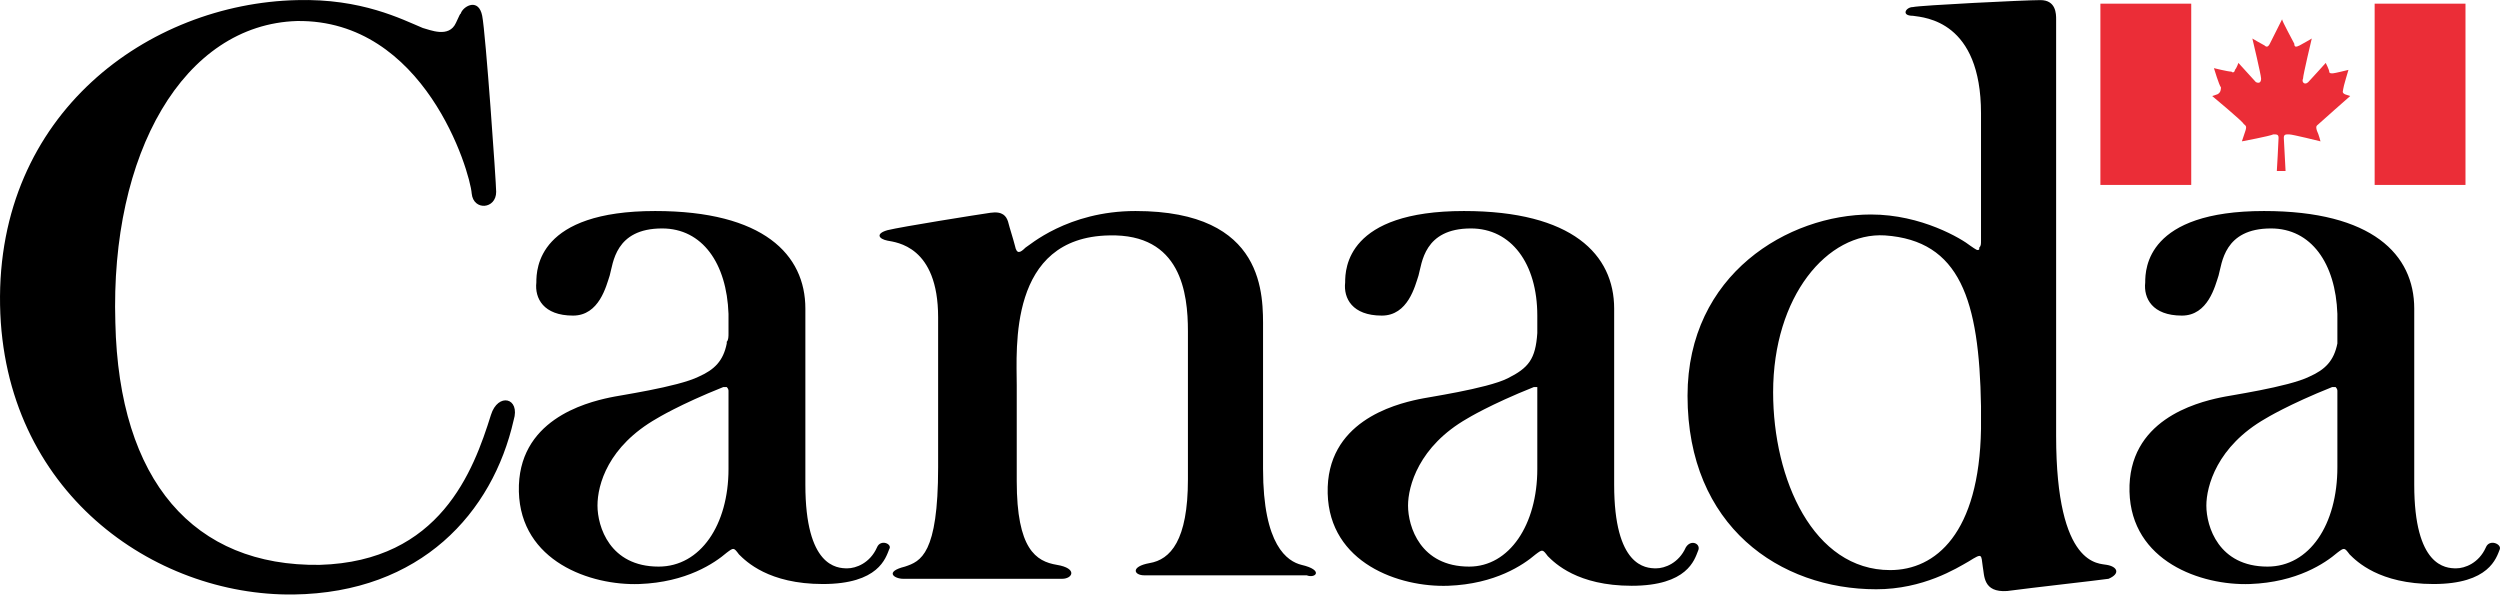
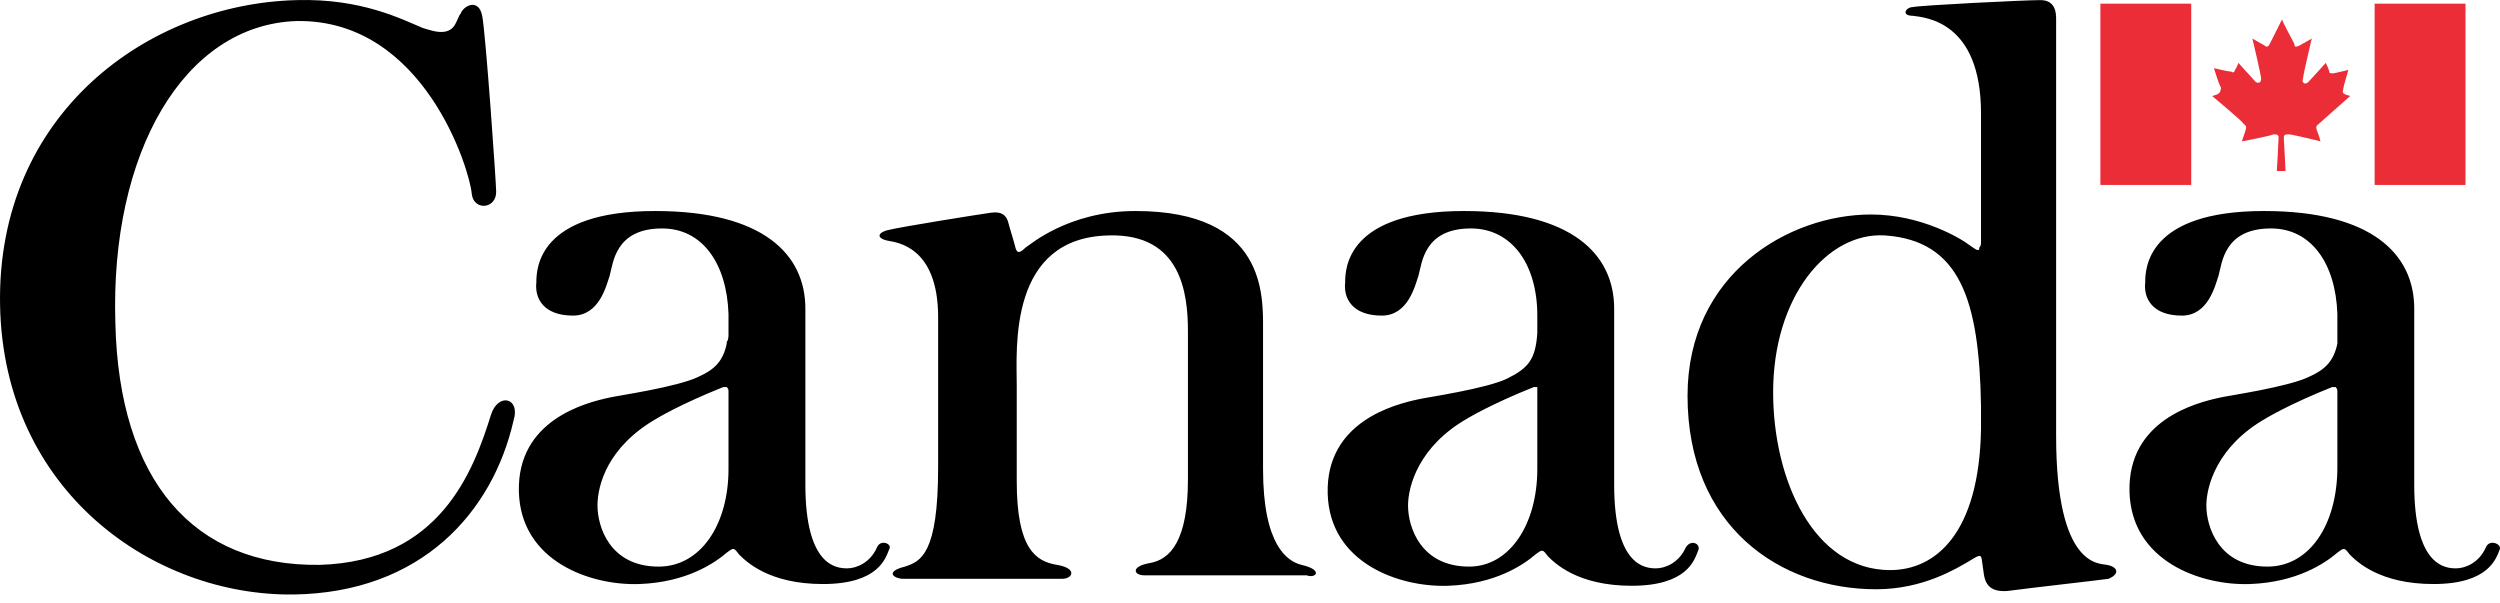
- <svg xmlns="http://www.w3.org/2000/svg" width="250" viewBox="0 0 164 39" fill="none">
-   <path d="M155.777 0.239H161.736V12.131H155.777V0.239ZM145.464 6.185L145.12 6.3C145.12 6.3 147.182 8.015 147.182 8.129C147.297 8.243 147.412 8.243 147.297 8.587C147.182 8.93 147.068 9.273 147.068 9.273C147.068 9.273 148.901 8.93 149.131 8.815C149.36 8.815 149.474 8.815 149.474 9.044C149.474 9.273 149.36 11.216 149.36 11.216H149.933C149.933 11.216 149.818 9.158 149.818 9.044C149.818 8.815 149.933 8.815 150.162 8.815C150.391 8.815 152.225 9.273 152.225 9.273C152.225 9.273 152.11 8.815 151.995 8.587C151.881 8.243 151.995 8.243 152.11 8.129C152.225 8.015 154.173 6.3 154.173 6.3L153.829 6.185C153.6 6.071 153.714 5.957 153.714 5.842C153.714 5.728 154.058 4.584 154.058 4.584C154.058 4.584 153.141 4.813 153.027 4.813C152.912 4.813 152.798 4.813 152.798 4.699C152.798 4.584 152.568 4.127 152.568 4.127C152.568 4.127 151.537 5.27 151.422 5.385C151.193 5.614 150.964 5.385 151.079 5.156C151.079 4.927 151.652 2.526 151.652 2.526C151.652 2.526 151.079 2.869 150.849 2.984C150.62 3.098 150.506 3.098 150.506 2.869C150.391 2.641 149.704 1.383 149.704 1.268C149.704 1.268 149.016 2.641 148.901 2.869C148.787 3.098 148.672 3.098 148.558 2.984C148.328 2.869 147.755 2.526 147.755 2.526C147.755 2.526 148.328 4.927 148.328 5.156C148.328 5.385 148.214 5.499 147.985 5.385L146.839 4.127C146.839 4.127 146.724 4.47 146.609 4.584C146.609 4.699 146.495 4.813 146.38 4.699C146.151 4.699 145.234 4.47 145.234 4.47C145.234 4.47 145.578 5.614 145.693 5.728C145.693 5.842 145.693 6.071 145.464 6.185ZM137.786 0.239H143.745V12.131H137.786V0.239Z" fill="#eb2d37" />
-   <path d="M163.072 35.911C162.614 36.94 161.697 37.283 161.124 37.283C160.436 37.283 158.374 37.169 158.374 31.795C158.374 31.795 158.374 20.932 158.374 20.246C158.374 16.701 155.623 13.843 148.519 13.843C140.841 13.843 140.726 17.616 140.726 18.531C140.612 19.56 141.185 20.703 143.133 20.703C144.852 20.703 145.31 18.759 145.539 18.073C145.768 17.273 145.883 14.986 148.977 14.986C151.613 14.986 153.217 17.273 153.332 20.589C153.332 21.161 153.332 21.504 153.332 21.847C153.332 22.075 153.332 22.19 153.332 22.419V22.533C153.102 23.676 152.529 24.248 151.498 24.705C150.123 25.392 146.112 25.963 145.654 26.078C144.049 26.421 139.58 27.564 139.695 32.252C139.809 36.826 144.393 38.427 147.602 38.312C150.696 38.198 152.529 36.94 153.332 36.254C153.79 35.911 153.79 35.911 154.134 36.369C154.592 36.826 156.082 38.312 159.634 38.312C163.301 38.312 163.76 36.597 163.989 36.026C164.103 35.683 163.301 35.34 163.072 35.911ZM148.748 37.169C145.539 37.169 144.737 34.539 144.737 33.167C144.737 31.909 145.425 29.279 148.633 27.45C148.633 27.45 150.123 26.535 152.988 25.392C153.102 25.392 153.217 25.392 153.217 25.392C153.217 25.392 153.332 25.506 153.332 25.62V25.735V25.849V30.651C153.332 34.425 151.498 37.169 148.748 37.169ZM138.205 37.055C137.747 36.94 134.882 37.283 134.882 28.593C134.882 19.903 134.882 1.265 134.882 1.265C134.882 0.921 134.882 0.007 133.85 0.007C132.819 0.007 125.943 0.35 125.485 0.464C125.027 0.464 124.683 1.036 125.485 1.036C126.287 1.15 129.954 1.379 129.954 7.439C129.954 10.412 129.954 13.385 129.954 15.558C129.954 15.672 129.954 15.786 129.954 15.786C129.954 16.015 129.954 16.13 129.84 16.244C129.84 16.244 129.84 16.244 129.84 16.358C129.725 16.473 129.61 16.358 129.267 16.13C128.694 15.672 126.058 14.071 122.735 14.071C117.349 14.071 110.702 17.959 110.702 25.963C110.702 34.539 116.776 38.656 123.079 38.656C126.173 38.656 128.35 37.283 129.152 36.826C130.069 36.254 129.954 36.369 130.069 37.169C130.183 37.741 130.069 38.884 131.673 38.77C133.392 38.541 137.518 38.084 138.32 37.969C139.122 37.626 138.893 37.169 138.205 37.055ZM123.995 37.398C118.953 37.398 116.317 31.452 116.317 25.735C116.317 19.445 119.87 15.215 123.652 15.443C128.579 15.786 129.84 19.674 129.954 26.649C129.954 27.107 129.954 27.564 129.954 28.136C129.84 34.996 126.975 37.398 123.995 37.398ZM110.588 35.911C110.129 36.94 109.213 37.283 108.64 37.283C107.952 37.283 105.889 37.169 105.889 31.795C105.889 31.795 105.889 20.932 105.889 20.246C105.889 16.701 103.139 13.843 96.034 13.843C88.356 13.843 88.242 17.616 88.242 18.531C88.127 19.56 88.7 20.703 90.648 20.703C92.367 20.703 92.826 18.759 93.055 18.073C93.284 17.273 93.398 14.986 96.493 14.986C99.128 14.986 100.847 17.273 100.847 20.703V20.818C100.847 20.932 100.847 21.046 100.847 21.046V21.389C100.847 21.504 100.847 21.732 100.847 21.847C100.733 23.562 100.274 24.134 98.899 24.82C97.524 25.506 93.513 26.078 93.055 26.192C91.45 26.535 86.981 27.678 87.096 32.367C87.21 36.94 91.794 38.541 95.003 38.427C98.097 38.312 99.93 37.055 100.733 36.369C101.191 36.026 101.191 36.026 101.535 36.483C101.993 36.94 103.483 38.427 107.035 38.427C110.702 38.427 111.161 36.712 111.39 36.14C111.619 35.683 110.932 35.34 110.588 35.911ZM96.378 37.169C93.169 37.169 92.367 34.539 92.367 33.167C92.367 31.909 93.055 29.279 96.263 27.45C96.263 27.45 97.753 26.535 100.618 25.392C100.733 25.392 100.847 25.392 100.847 25.392V25.506C100.847 25.62 100.847 25.735 100.847 25.963V25.849C100.847 25.849 100.847 25.849 100.847 25.963V30.766C100.847 34.425 99.014 37.169 96.378 37.169ZM85.377 37.055C84.46 36.826 82.856 35.797 82.856 30.766V21.618C82.856 19.445 83.085 13.843 74.49 13.843C70.021 13.843 67.5 16.13 67.271 16.244C66.927 16.587 66.698 16.701 66.583 16.13C66.469 15.672 66.24 14.986 66.125 14.529C66.01 14.186 65.781 13.843 64.979 13.957C64.177 14.071 59.135 14.872 58.218 15.1C57.416 15.329 57.645 15.672 58.218 15.786C58.791 15.901 61.541 16.13 61.541 20.818C61.541 25.506 61.541 30.651 61.541 30.651C61.541 36.369 60.395 36.826 59.364 37.169C57.989 37.512 58.676 37.969 59.249 37.969C59.249 37.969 69.448 37.969 69.677 37.969C70.365 37.969 70.709 37.283 69.334 37.055C67.959 36.826 66.698 36.026 66.698 31.566C66.698 31.109 66.698 26.192 66.698 25.277C66.698 22.876 66.125 15.558 72.772 15.443C77.47 15.329 77.928 19.217 77.928 21.732V31.452C77.928 35.454 76.782 36.712 75.407 36.94C74.147 37.169 74.376 37.741 75.063 37.741C75.293 37.741 85.721 37.741 85.721 37.741C86.294 37.969 86.867 37.398 85.377 37.055ZM57.53 35.911C57.072 36.94 56.155 37.283 55.582 37.283C54.895 37.283 52.832 37.169 52.832 31.795C52.832 31.795 52.832 20.932 52.832 20.246C52.832 16.701 50.082 13.843 42.977 13.843C35.299 13.843 35.184 17.616 35.184 18.531C35.07 19.56 35.643 20.703 37.591 20.703C39.31 20.703 39.768 18.759 39.997 18.073C40.227 17.273 40.341 14.986 43.435 14.986C46.071 14.986 47.675 17.273 47.79 20.589C47.79 21.161 47.79 21.504 47.79 21.847C47.79 22.075 47.79 22.304 47.675 22.419V22.533C47.446 23.676 46.873 24.248 45.842 24.705C44.467 25.392 40.456 25.963 39.997 26.078C38.393 26.421 33.924 27.564 34.038 32.252C34.153 36.826 38.737 38.427 41.946 38.312C45.04 38.198 46.873 36.94 47.675 36.254C48.134 35.911 48.134 35.911 48.477 36.369C48.936 36.826 50.425 38.312 53.978 38.312C57.645 38.312 58.103 36.597 58.333 36.026C58.562 35.683 57.76 35.34 57.53 35.911ZM43.206 37.169C39.997 37.169 39.195 34.539 39.195 33.167C39.195 31.795 39.883 29.279 43.092 27.45C43.092 27.45 44.581 26.535 47.446 25.392C47.561 25.392 47.675 25.392 47.675 25.392C47.675 25.392 47.79 25.506 47.79 25.62C47.79 25.62 47.79 25.735 47.79 25.849V25.963V30.766C47.79 34.425 45.956 37.169 43.206 37.169ZM32.205 27.221C31.059 30.88 28.882 36.826 20.975 37.055C12.724 37.169 7.796 31.566 7.567 21.161C7.223 10.069 12.036 1.608 19.485 1.379C27.85 1.265 30.83 11.213 30.944 12.699C31.059 13.843 32.549 13.728 32.549 12.585C32.549 12.013 31.861 2.179 31.632 1.036C31.403 -0.108 30.486 0.35 30.257 0.807C30.142 1.15 30.372 0.464 29.913 1.493C29.455 2.522 28.194 1.951 27.736 1.836C26.361 1.265 23.725 -0.108 19.485 0.007C9.744 0.235 -0.225 7.439 0.004 20.017C0.233 32.252 10.088 39.113 19.256 38.999C27.621 38.884 32.32 33.624 33.695 27.564C34.153 26.078 32.663 25.735 32.205 27.221Z" fill="black" />
+ <svg xmlns="http://www.w3.org/2000/svg" width="249" height="60" viewBox="0 0 249 60" fill="none">
+   <path d="M236.515 0.363H245.563V18.419H236.515V0.363ZM220.856 9.391L220.334 9.565C220.334 9.565 223.466 12.169 223.466 12.342C223.64 12.516 223.814 12.516 223.64 13.037C223.466 13.558 223.292 14.079 223.292 14.079C223.292 14.079 226.076 13.558 226.424 13.384C226.772 13.384 226.946 13.384 226.946 13.731C226.946 14.079 226.772 17.03 226.772 17.03H227.642C227.642 17.03 227.468 13.905 227.468 13.731C227.468 13.384 227.642 13.384 227.99 13.384C228.338 13.384 231.122 14.079 231.122 14.079C231.122 14.079 230.948 13.384 230.774 13.037C230.6 12.516 230.774 12.516 230.948 12.342C231.122 12.169 234.079 9.565 234.079 9.565L233.557 9.391C233.209 9.217 233.383 9.044 233.383 8.87C233.383 8.697 233.905 6.961 233.905 6.961C233.905 6.961 232.513 7.308 232.339 7.308C232.165 7.308 231.992 7.308 231.992 7.134C231.992 6.961 231.644 6.266 231.644 6.266C231.644 6.266 230.078 8.002 229.904 8.176C229.556 8.523 229.208 8.176 229.382 7.829C229.382 7.481 230.252 3.836 230.252 3.836C230.252 3.836 229.382 4.356 229.034 4.53C228.686 4.704 228.512 4.704 228.512 4.356C228.338 4.009 227.294 2.099 227.294 1.926C227.294 1.926 226.25 4.009 226.076 4.356C225.902 4.704 225.728 4.704 225.554 4.53C225.206 4.356 224.336 3.836 224.336 3.836C224.336 3.836 225.206 7.481 225.206 7.829C225.206 8.176 225.032 8.349 224.684 8.176L222.944 6.266C222.944 6.266 222.77 6.787 222.596 6.961C222.596 7.134 222.422 7.308 222.248 7.134C221.9 7.134 220.508 6.787 220.508 6.787C220.508 6.787 221.03 8.523 221.204 8.697C221.204 8.87 221.204 9.217 220.856 9.391ZM209.199 0.363H218.246V18.419H209.199V0.363Z" fill="#EB2D37" />
+   <path d="M247.591 54.524C246.895 56.086 245.503 56.607 244.633 56.607C243.589 56.607 240.458 56.434 240.458 48.274C240.458 48.274 240.458 31.781 240.458 30.739C240.458 25.357 236.282 21.017 225.495 21.017C213.837 21.017 213.663 26.746 213.663 28.135C213.489 29.698 214.359 31.434 217.317 31.434C219.927 31.434 220.623 28.482 220.971 27.441C221.319 26.225 221.493 22.753 226.191 22.753C230.192 22.753 232.628 26.225 232.802 31.26C232.802 32.128 232.802 32.649 232.802 33.17C232.802 33.517 232.802 33.691 232.802 34.038V34.211C232.454 35.947 231.584 36.816 230.018 37.51C227.931 38.552 221.841 39.42 221.145 39.593C218.709 40.114 211.924 41.85 212.098 48.968C212.272 55.913 219.231 58.343 224.103 58.17C228.8 57.996 231.584 56.086 232.802 55.045C233.498 54.524 233.498 54.524 234.02 55.218C234.716 55.913 236.978 58.17 242.372 58.17C247.939 58.17 248.635 55.566 248.983 54.697C249.157 54.177 247.939 53.656 247.591 54.524ZM225.843 56.434C220.971 56.434 219.753 52.441 219.753 50.357C219.753 48.447 220.797 44.454 225.669 41.677C225.669 41.677 227.931 40.288 232.28 38.552C232.454 38.552 232.628 38.552 232.628 38.552C232.628 38.552 232.802 38.725 232.802 38.899V39.072V39.246V46.538C232.802 52.267 230.018 56.434 225.843 56.434ZM209.836 56.26C209.14 56.086 204.79 56.607 204.79 43.413C204.79 30.218 204.79 1.92 204.79 1.92C204.79 1.399 204.79 0.01 203.224 0.01C201.658 0.01 191.219 0.531 190.523 0.705C189.827 0.705 189.305 1.573 190.523 1.573C191.741 1.746 197.309 2.094 197.309 11.295C197.309 15.809 197.309 20.323 197.309 23.621C197.309 23.795 197.309 23.968 197.309 23.968C197.309 24.316 197.309 24.489 197.135 24.663C197.135 24.663 197.135 24.663 197.135 24.837C196.961 25.01 196.787 24.837 196.265 24.489C195.395 23.795 191.393 21.364 186.347 21.364C178.17 21.364 168.079 27.267 168.079 39.42C168.079 52.441 177.3 58.691 186.869 58.691C191.567 58.691 194.873 56.607 196.091 55.913C197.483 55.045 197.309 55.218 197.483 56.434C197.657 57.302 197.483 59.038 199.918 58.864C202.528 58.517 208.792 57.822 210.01 57.649C211.228 57.128 210.88 56.434 209.836 56.26ZM188.261 56.781C180.606 56.781 176.604 47.753 176.604 39.072C176.604 29.524 181.998 23.1 187.739 23.448C195.221 23.968 197.135 29.871 197.309 40.461C197.309 41.156 197.309 41.85 197.309 42.718C197.135 53.135 192.785 56.781 188.261 56.781ZM167.905 54.524C167.209 56.086 165.817 56.607 164.947 56.607C163.903 56.607 160.771 56.434 160.771 48.274C160.771 48.274 160.771 31.781 160.771 30.739C160.771 25.357 156.595 21.017 145.808 21.017C134.151 21.017 133.977 26.746 133.977 28.135C133.803 29.698 134.673 31.434 137.631 31.434C140.24 31.434 140.936 28.482 141.284 27.441C141.632 26.225 141.806 22.753 146.504 22.753C150.506 22.753 153.116 26.225 153.116 31.434V31.607C153.116 31.781 153.116 31.954 153.116 31.954V32.475C153.116 32.649 153.116 32.996 153.116 33.17C152.942 35.774 152.246 36.642 150.158 37.684C148.07 38.725 141.98 39.593 141.284 39.767C138.849 40.288 132.063 42.024 132.237 49.142C132.411 56.086 139.371 58.517 144.242 58.343C148.94 58.17 151.724 56.26 152.942 55.218C153.638 54.697 153.638 54.697 154.159 55.392C154.855 56.086 157.117 58.343 162.511 58.343C168.079 58.343 168.775 55.739 169.122 54.871C169.47 54.177 168.427 53.656 167.905 54.524ZM146.33 56.434C141.458 56.434 140.24 52.441 140.24 50.357C140.24 48.447 141.284 44.454 146.156 41.677C146.156 41.677 148.418 40.288 152.768 38.552C152.942 38.552 153.116 38.552 153.116 38.552V38.725C153.116 38.899 153.116 39.072 153.116 39.42V39.246C153.116 39.246 153.116 39.246 153.116 39.42V46.711C153.116 52.267 150.332 56.434 146.33 56.434ZM129.627 56.26C128.235 55.913 125.799 54.35 125.799 46.711V32.822C125.799 29.524 126.147 21.017 113.098 21.017C106.313 21.017 102.485 24.489 102.137 24.663C101.615 25.184 101.267 25.357 101.093 24.489C100.919 23.795 100.571 22.753 100.397 22.059C100.223 21.538 99.875 21.017 98.657 21.191C97.439 21.364 89.784 22.579 88.392 22.927C87.174 23.274 87.522 23.795 88.392 23.968C89.262 24.142 93.438 24.489 93.438 31.607C93.438 38.725 93.438 46.538 93.438 46.538C93.438 55.218 91.698 55.913 90.132 56.434C88.044 56.954 89.088 57.649 89.958 57.649C89.958 57.649 105.443 57.649 105.791 57.649C106.835 57.649 107.357 56.607 105.269 56.26C103.181 55.913 101.267 54.697 101.267 47.927C101.267 47.232 101.267 39.767 101.267 38.378C101.267 34.732 100.397 23.621 110.488 23.448C117.622 23.274 118.318 29.177 118.318 32.996V47.753C118.318 53.829 116.578 55.739 114.49 56.086C112.576 56.434 112.924 57.302 113.968 57.302C114.316 57.302 130.149 57.302 130.149 57.302C131.019 57.649 131.889 56.781 129.627 56.26ZM87.348 54.524C86.652 56.086 85.26 56.607 84.39 56.607C83.346 56.607 80.215 56.434 80.215 48.274C80.215 48.274 80.215 31.781 80.215 30.739C80.215 25.357 76.039 21.017 65.251 21.017C53.594 21.017 53.42 26.746 53.42 28.135C53.246 29.698 54.116 31.434 57.074 31.434C59.684 31.434 60.38 28.482 60.728 27.441C61.076 26.225 61.25 22.753 65.947 22.753C69.949 22.753 72.385 26.225 72.559 31.26C72.559 32.128 72.559 32.649 72.559 33.17C72.559 33.517 72.559 33.864 72.385 34.038V34.211C72.037 35.947 71.167 36.816 69.601 37.51C67.513 38.552 61.424 39.42 60.728 39.593C58.292 40.114 51.506 41.85 51.68 48.968C51.854 55.913 58.814 58.343 63.686 58.17C68.383 57.996 71.167 56.086 72.385 55.045C73.081 54.524 73.081 54.524 73.603 55.218C74.299 55.913 76.561 58.17 81.954 58.17C87.522 58.17 88.218 55.566 88.566 54.697C88.914 54.177 87.696 53.656 87.348 54.524ZM65.6 56.434C60.728 56.434 59.51 52.441 59.51 50.357C59.51 48.274 60.554 44.454 65.425 41.677C65.425 41.677 67.687 40.288 72.037 38.552C72.211 38.552 72.385 38.552 72.385 38.552C72.385 38.552 72.559 38.725 72.559 38.899C72.559 38.899 72.559 39.072 72.559 39.246V39.42V46.711C72.559 52.267 69.775 56.434 65.6 56.434ZM48.897 41.329C47.157 46.885 43.851 55.913 31.846 56.26C19.319 56.434 11.837 47.927 11.489 32.128C10.967 15.288 18.275 2.441 29.584 2.094C42.285 1.92 46.809 17.024 46.983 19.281C47.157 21.017 49.419 20.843 49.419 19.107C49.419 18.239 48.375 3.309 48.027 1.573C47.679 -0.163 46.287 0.531 45.939 1.225C45.765 1.746 46.113 0.705 45.417 2.267C44.721 3.83 42.807 2.962 42.111 2.788C40.023 1.92 36.022 -0.163 29.584 0.01C14.795 0.357 -0.342 11.295 0.006 30.392C0.354 48.968 15.317 59.385 29.236 59.211C41.937 59.038 49.071 51.052 51.158 41.85C51.854 39.593 49.593 39.072 48.897 41.329Z" fill="black" />
</svg>
